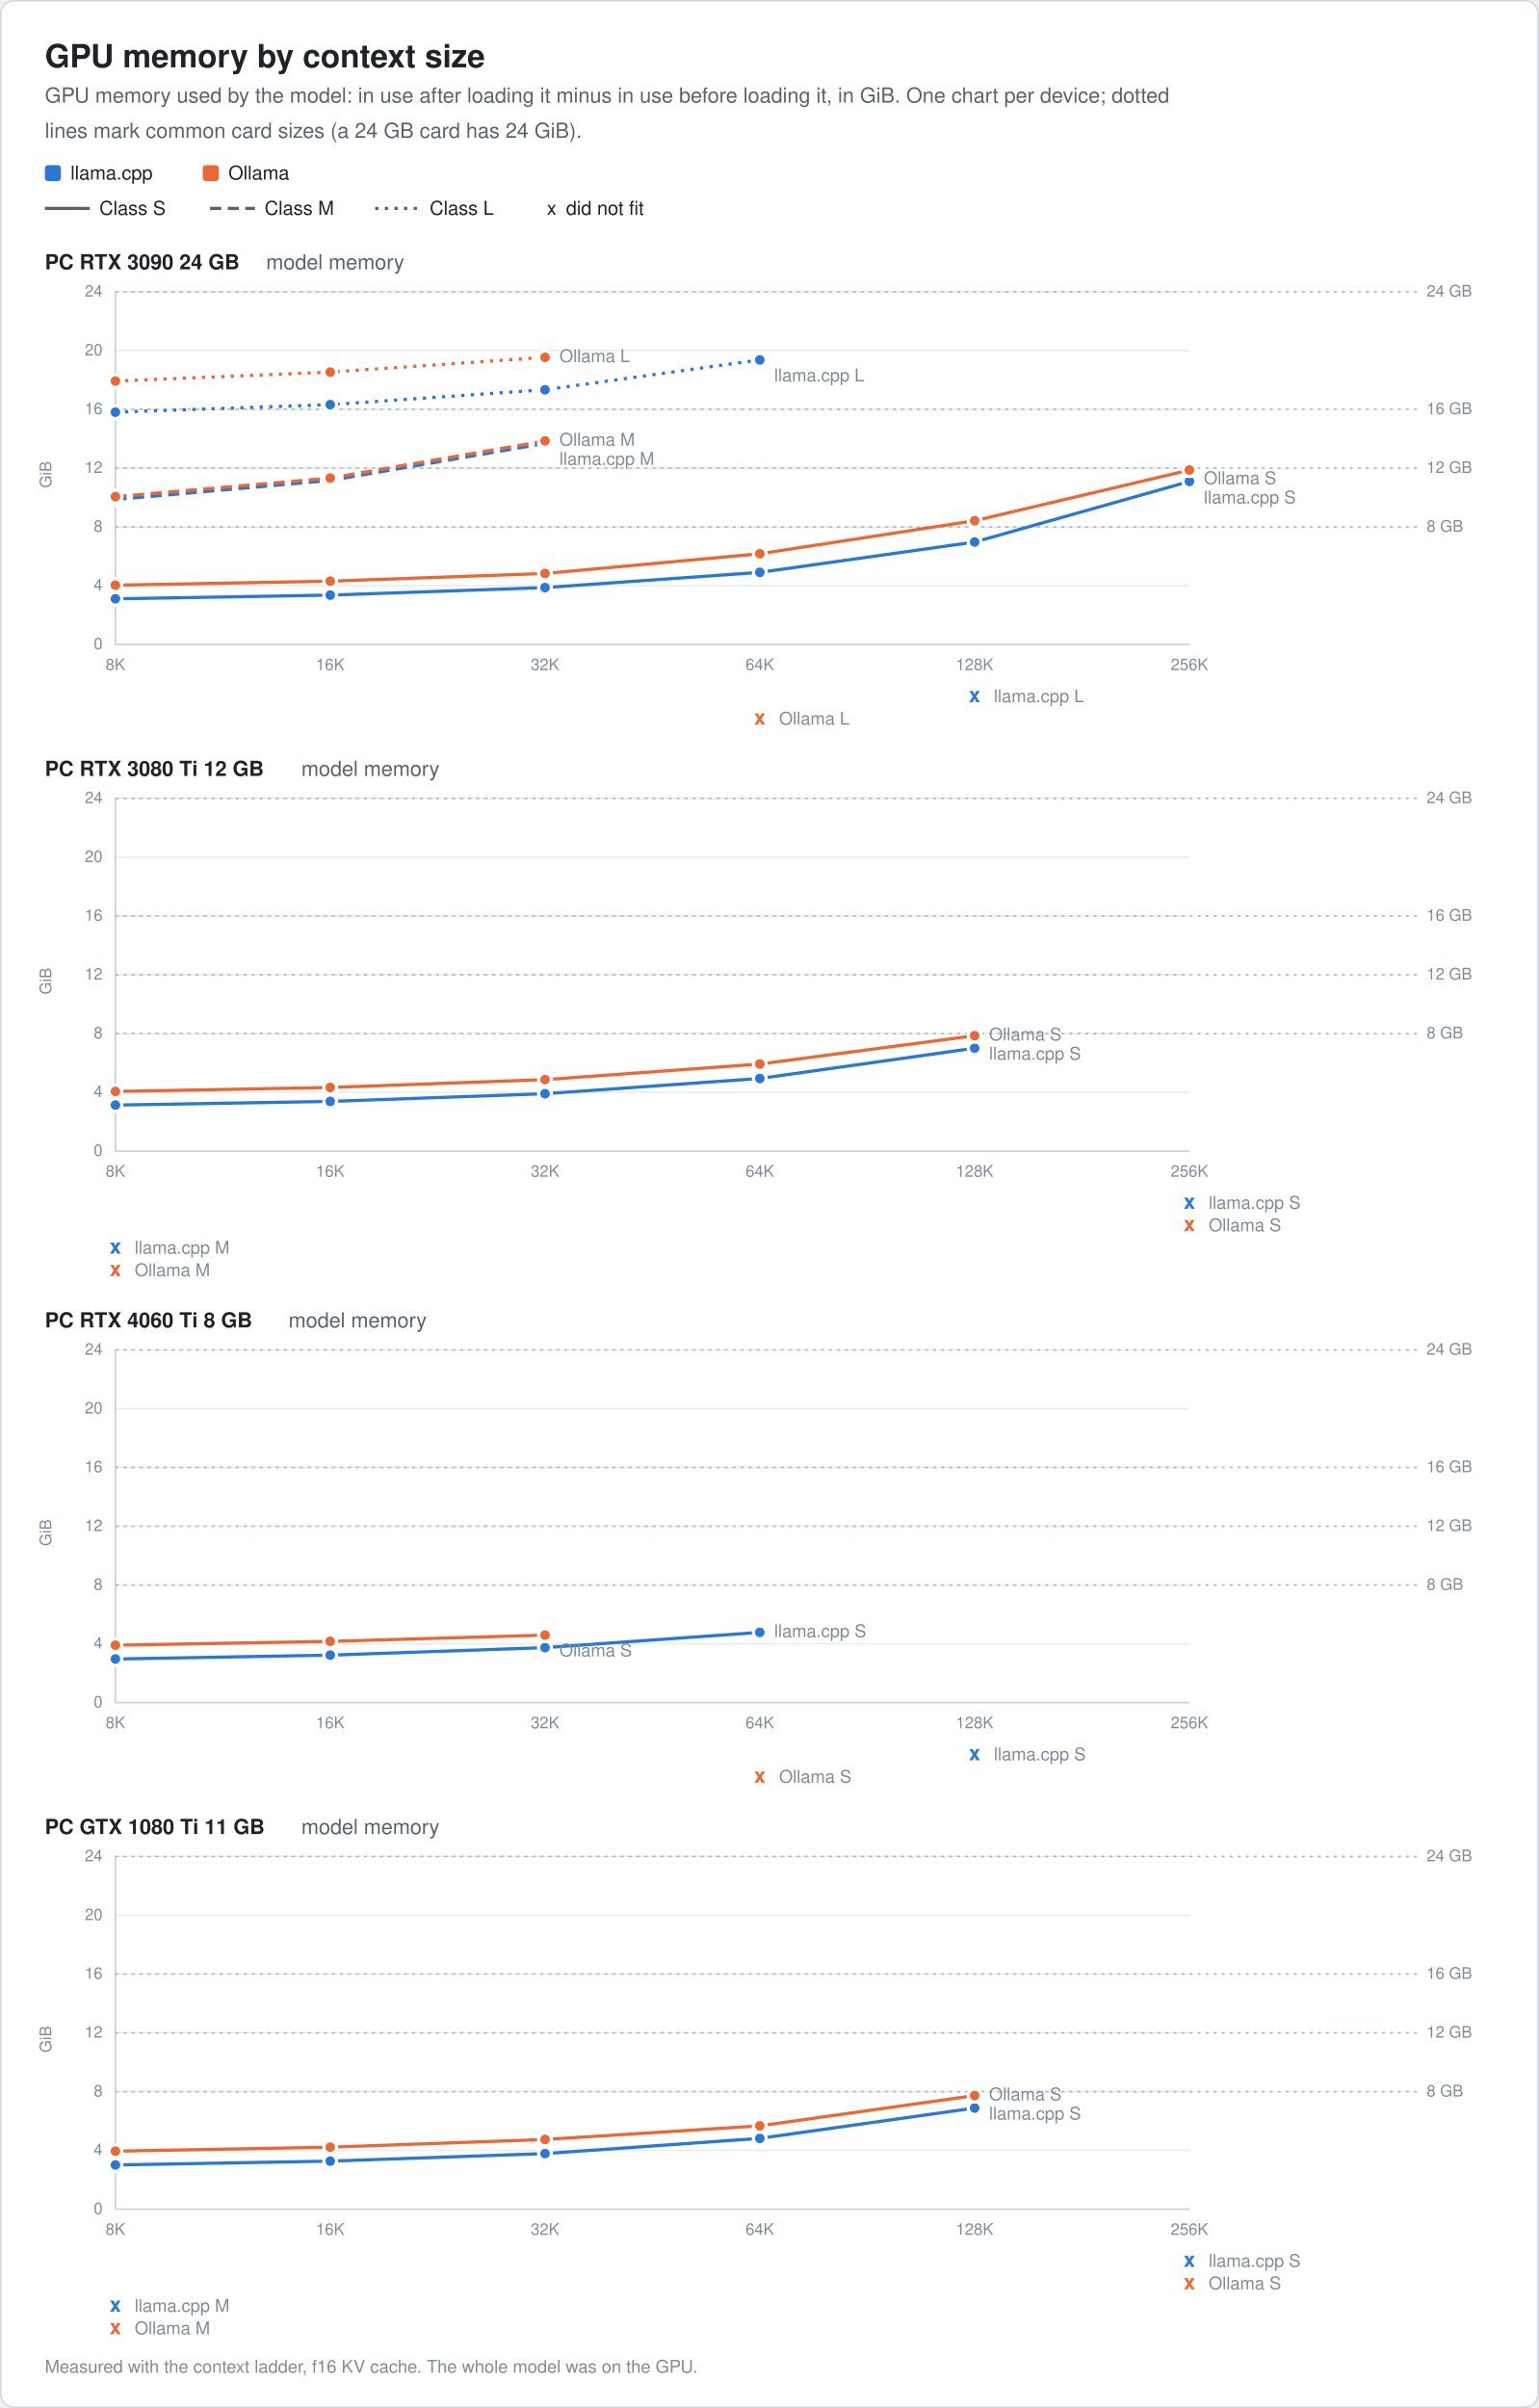
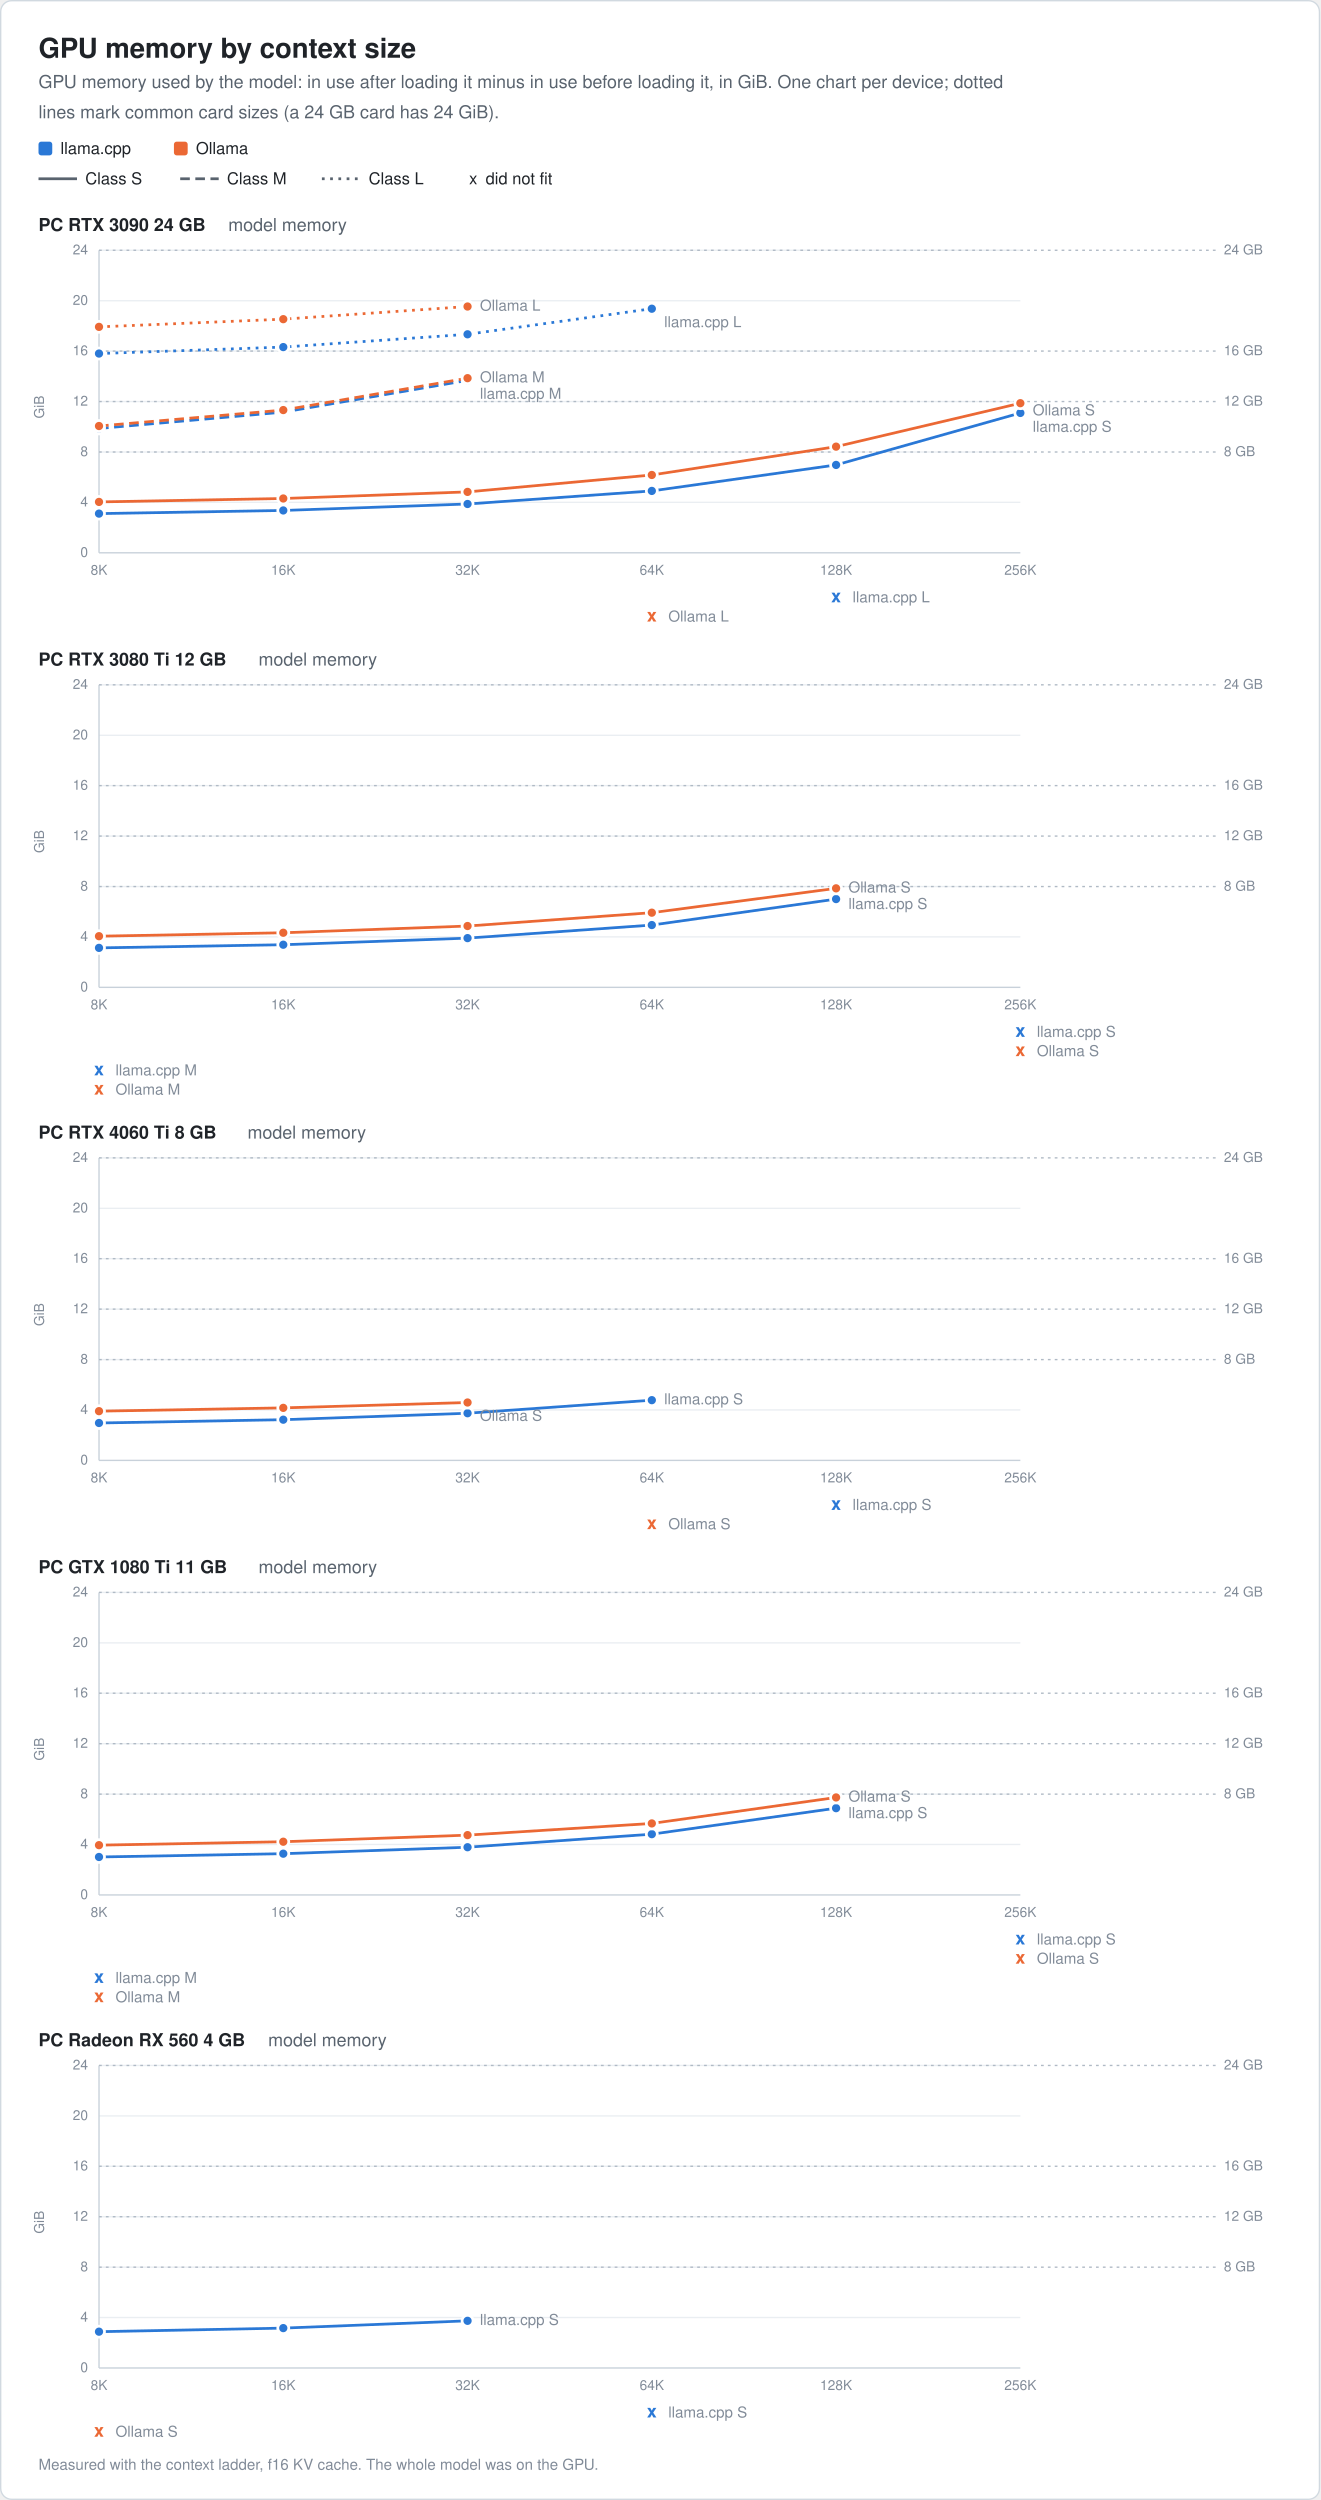
- <svg xmlns="http://www.w3.org/2000/svg" width="960" height="1502" viewBox="0 0 960 1502" role="img" aria-label="GPU memory by context size per device">
+ <svg xmlns="http://www.w3.org/2000/svg" width="960" height="1818" viewBox="0 0 960 1818" role="img" aria-label="GPU memory by context size per device">
  <style>
    text { font-family: system-ui, -apple-system, "Segoe UI", Helvetica, Arial, sans-serif; fill: #59636e; }
    .title { font-size: 20px; font-weight: 600; fill: #1f2328; }
    .section { font-size: 15px; font-weight: 600; fill: #1f2328; }
    .panel { font-size: 13px; font-weight: 600; fill: #1f2328; }
    .device { font-size: 13px; fill: #1f2328; }
    .sub { font-size: 13px; }
    .legend { font-size: 12px; fill: #1f2328; }
    .value { font-size: 11px; font-variant-numeric: tabular-nums; }
    .tick { font-size: 10px; fill: #818b98; font-variant-numeric: tabular-nums; }
    .muted, .note, .foot { fill: #818b98; }
    .note { font-size: 11px; }
    .foot { font-size: 11px; }
    .cell { font-size: 12px; font-weight: 600; font-variant-numeric: tabular-nums; }
    .limitlabel { font-size: 10px; fill: #818b98; }
    .grid { stroke: #eaeef2; stroke-width: 1; }
    .row { stroke: #eaeef2; stroke-width: 1; }
    .base { stroke: #c8d1da; stroke-width: 1; }
    .limit { stroke: #b0bac5; stroke-width: 1; stroke-dasharray: 2 3; }
    .gapbox { fill: none; stroke: #818b98; stroke-width: 1; stroke-dasharray: 3 2; }
    </style>
-   <rect x="0.5" y="0.5" width="959" height="1501" rx="8" fill="#ffffff" stroke="#d1d9e0" />
+   <rect x="0.5" y="0.5" width="959" height="1817" rx="8" fill="#ffffff" stroke="#d1d9e0" />
  <text x="28" y="42" class="title">GPU memory by context size</text>
  <text x="28" y="64" class="sub">GPU memory used by the model: in use after loading it minus in use before loading it, in GiB. One chart per device; dotted</text>
  <text x="28" y="86" class="sub">lines mark common card sizes (a 24 GB card has 24 GiB).</text>
  <rect x="28" y="103" width="10" height="10" rx="2" fill="#2a78d6" />
  <text x="44" y="112" class="legend">llama.cpp</text>
  <rect x="126.48" y="103" width="10" height="10" rx="2" fill="#eb6834" />
  <text x="142.48" y="112" class="legend">Ollama</text>
  <line x1="28" y1="130" x2="56" y2="130" stroke="#59636e" stroke-width="2" />
  <text x="62" y="134" class="legend">Class S</text>
  <line x1="131.04" y1="130" x2="159.04" y2="130" stroke="#59636e" stroke-width="2" stroke-dasharray="7 4" />
  <text x="165.04" y="134" class="legend">Class M</text>
  <line x1="234.08" y1="130" x2="262.08" y2="130" stroke="#59636e" stroke-width="2" stroke-dasharray="2 4" />
  <text x="268.08" y="134" class="legend">Class L</text>
  <text x="341.12" y="134" class="legend" style="fill:#1f2328">x</text>
  <text x="353.12" y="134" class="legend">did not fit</text>
  <text x="28" y="168" class="panel panel-title">PC RTX 3090 24 GB</text>
  <text x="166" y="168" class="sub">model memory</text>
  <text x="64" y="405.0" class="tick" text-anchor="end">0</text>
  <line x1="72" y1="365.3" x2="742" y2="365.3" class="grid" />
  <text x="64" y="368.3" class="tick" text-anchor="end">4</text>
  <line x1="72" y1="328.7" x2="742" y2="328.7" class="grid" />
  <text x="64" y="331.7" class="tick" text-anchor="end">8</text>
  <line x1="72" y1="292.0" x2="742" y2="292.0" class="grid" />
  <text x="64" y="295.0" class="tick" text-anchor="end">12</text>
  <line x1="72" y1="255.3" x2="742" y2="255.3" class="grid" />
  <text x="64" y="258.3" class="tick" text-anchor="end">16</text>
  <line x1="72" y1="218.7" x2="742" y2="218.7" class="grid" />
  <text x="64" y="221.7" class="tick" text-anchor="end">20</text>
  <line x1="72" y1="182.0" x2="742" y2="182.0" class="grid" />
  <text x="64" y="185.0" class="tick" text-anchor="end">24</text>
  <line x1="72" y1="182" x2="72" y2="402" class="base" />
  <line x1="72" y1="402" x2="742" y2="402" class="base" />
  <text x="28" y="292.0" class="tick" text-anchor="middle" transform="rotate(-90 32 292.0)">GiB</text>
  <text x="72.0" y="418" class="tick" text-anchor="middle">8K</text>
  <text x="206.0" y="418" class="tick" text-anchor="middle">16K</text>
  <text x="340.0" y="418" class="tick" text-anchor="middle">32K</text>
  <text x="474.0" y="418" class="tick" text-anchor="middle">64K</text>
  <text x="608.0" y="418" class="tick" text-anchor="middle">128K</text>
  <text x="742.0" y="418" class="tick" text-anchor="middle">256K</text>
  <line x1="72" y1="328.7" x2="884" y2="328.7" class="limit" />
  <text x="890" y="331.7" class="limitlabel">8 GB</text>
  <line x1="72" y1="292.0" x2="884" y2="292.0" class="limit" />
  <text x="890" y="295.0" class="limitlabel">12 GB</text>
  <line x1="72" y1="255.3" x2="884" y2="255.3" class="limit" />
  <text x="890" y="258.3" class="limitlabel">16 GB</text>
  <line x1="72" y1="182.0" x2="884" y2="182.0" class="limit" />
  <text x="890" y="185.0" class="limitlabel">24 GB</text>
  <polyline points="72.0,373.5 206.0,371.2 340.0,366.5 474.0,357.0 608.0,338.1 742.0,300.3" fill="none" stroke="#2a78d6" stroke-width="2" />
  <circle cx="72.0" cy="373.5" r="4" fill="#2a78d6" stroke="#ffffff" stroke-width="2" />
  <circle cx="206.0" cy="371.2" r="4" fill="#2a78d6" stroke="#ffffff" stroke-width="2" />
  <circle cx="340.0" cy="366.5" r="4" fill="#2a78d6" stroke="#ffffff" stroke-width="2" />
  <circle cx="474.0" cy="357.0" r="4" fill="#2a78d6" stroke="#ffffff" stroke-width="2" />
  <circle cx="608.0" cy="338.1" r="4" fill="#2a78d6" stroke="#ffffff" stroke-width="2" />
  <circle cx="742.0" cy="300.3" r="4" fill="#2a78d6" stroke="#ffffff" stroke-width="2" />
  <polyline points="72.0,365.0 206.0,362.5 340.0,357.7 474.0,345.4 608.0,324.8 742.0,293.2" fill="none" stroke="#eb6834" stroke-width="2" />
  <circle cx="72.0" cy="365.0" r="4" fill="#eb6834" stroke="#ffffff" stroke-width="2" />
  <circle cx="206.0" cy="362.5" r="4" fill="#eb6834" stroke="#ffffff" stroke-width="2" />
  <circle cx="340.0" cy="357.7" r="4" fill="#eb6834" stroke="#ffffff" stroke-width="2" />
  <circle cx="474.0" cy="345.4" r="4" fill="#eb6834" stroke="#ffffff" stroke-width="2" />
  <circle cx="608.0" cy="324.8" r="4" fill="#eb6834" stroke="#ffffff" stroke-width="2" />
  <circle cx="742.0" cy="293.2" r="4" fill="#eb6834" stroke="#ffffff" stroke-width="2" />
  <polyline points="72.0,311.6 206.0,299.7 340.0,276.6" fill="none" stroke="#2a78d6" stroke-width="2" stroke-dasharray="7 4" />
  <circle cx="72.0" cy="311.6" r="4" fill="#2a78d6" stroke="#ffffff" stroke-width="2" />
  <circle cx="206.0" cy="299.7" r="4" fill="#2a78d6" stroke="#ffffff" stroke-width="2" />
  <circle cx="340.0" cy="276.6" r="4" fill="#2a78d6" stroke="#ffffff" stroke-width="2" />
  <polyline points="72.0,309.8 206.0,298.2 340.0,275.0" fill="none" stroke="#eb6834" stroke-width="2" stroke-dasharray="7 4" />
  <circle cx="72.0" cy="309.8" r="4" fill="#eb6834" stroke="#ffffff" stroke-width="2" />
  <circle cx="206.0" cy="298.2" r="4" fill="#eb6834" stroke="#ffffff" stroke-width="2" />
  <circle cx="340.0" cy="275.0" r="4" fill="#eb6834" stroke="#ffffff" stroke-width="2" />
  <polyline points="72.0,257.1 206.0,252.4 340.0,243.1 474.0,224.5" fill="none" stroke="#2a78d6" stroke-width="2" stroke-dasharray="2 4" />
  <circle cx="72.0" cy="257.1" r="4" fill="#2a78d6" stroke="#ffffff" stroke-width="2" />
  <circle cx="206.0" cy="252.4" r="4" fill="#2a78d6" stroke="#ffffff" stroke-width="2" />
  <circle cx="340.0" cy="243.1" r="4" fill="#2a78d6" stroke="#ffffff" stroke-width="2" />
  <circle cx="474.0" cy="224.5" r="4" fill="#2a78d6" stroke="#ffffff" stroke-width="2" />
  <polyline points="72.0,237.7 206.0,232.1 340.0,222.9" fill="none" stroke="#eb6834" stroke-width="2" stroke-dasharray="2 4" />
  <circle cx="72.0" cy="237.7" r="4" fill="#eb6834" stroke="#ffffff" stroke-width="2" />
  <circle cx="206.0" cy="232.1" r="4" fill="#eb6834" stroke="#ffffff" stroke-width="2" />
  <circle cx="340.0" cy="222.9" r="4" fill="#eb6834" stroke="#ffffff" stroke-width="2" />
  <text x="349.0" y="225.9" class="note">Ollama L</text>
  <text x="483.0" y="237.9" class="note">llama.cpp L</text>
  <text x="349.0" y="278.0" class="note">Ollama M</text>
  <text x="349.0" y="290.0" class="note">llama.cpp M</text>
  <text x="751.0" y="302.0" class="note">Ollama S</text>
  <text x="751.0" y="314.0" class="note">llama.cpp S</text>
  <text x="608.0" y="438" class="nofit" text-anchor="middle" style="fill:#2a78d6;font-size:13px;font-weight:700">x</text>
  <text x="620.0" y="438" class="note">llama.cpp L</text>
  <text x="474.0" y="452" class="nofit" text-anchor="middle" style="fill:#eb6834;font-size:13px;font-weight:700">x</text>
  <text x="486.0" y="452" class="note">Ollama L</text>
  <text x="28" y="484" class="panel panel-title">PC RTX 3080 Ti 12 GB</text>
  <text x="188" y="484" class="sub">model memory</text>
  <text x="64" y="721.0" class="tick" text-anchor="end">0</text>
  <line x1="72" y1="681.3" x2="742" y2="681.3" class="grid" />
  <text x="64" y="684.3" class="tick" text-anchor="end">4</text>
  <line x1="72" y1="644.7" x2="742" y2="644.7" class="grid" />
  <text x="64" y="647.7" class="tick" text-anchor="end">8</text>
  <line x1="72" y1="608.0" x2="742" y2="608.0" class="grid" />
  <text x="64" y="611.0" class="tick" text-anchor="end">12</text>
  <line x1="72" y1="571.3" x2="742" y2="571.3" class="grid" />
  <text x="64" y="574.3" class="tick" text-anchor="end">16</text>
  <line x1="72" y1="534.7" x2="742" y2="534.7" class="grid" />
  <text x="64" y="537.7" class="tick" text-anchor="end">20</text>
  <line x1="72" y1="498.0" x2="742" y2="498.0" class="grid" />
  <text x="64" y="501.0" class="tick" text-anchor="end">24</text>
  <line x1="72" y1="498" x2="72" y2="718" class="base" />
  <line x1="72" y1="718" x2="742" y2="718" class="base" />
  <text x="28" y="608.0" class="tick" text-anchor="middle" transform="rotate(-90 32 608.0)">GiB</text>
  <text x="72.0" y="734" class="tick" text-anchor="middle">8K</text>
  <text x="206.0" y="734" class="tick" text-anchor="middle">16K</text>
  <text x="340.0" y="734" class="tick" text-anchor="middle">32K</text>
  <text x="474.0" y="734" class="tick" text-anchor="middle">64K</text>
  <text x="608.0" y="734" class="tick" text-anchor="middle">128K</text>
  <text x="742.0" y="734" class="tick" text-anchor="middle">256K</text>
  <line x1="72" y1="644.7" x2="884" y2="644.7" class="limit" />
  <text x="890" y="647.7" class="limitlabel">8 GB</text>
  <line x1="72" y1="608.0" x2="884" y2="608.0" class="limit" />
  <text x="890" y="611.0" class="limitlabel">12 GB</text>
  <line x1="72" y1="571.3" x2="884" y2="571.3" class="limit" />
  <text x="890" y="574.3" class="limitlabel">16 GB</text>
  <line x1="72" y1="498.0" x2="884" y2="498.0" class="limit" />
  <text x="890" y="501.0" class="limitlabel">24 GB</text>
  <polyline points="72.0,689.3 206.0,687.0 340.0,682.2 474.0,672.7 608.0,653.8" fill="none" stroke="#2a78d6" stroke-width="2" />
  <circle cx="72.0" cy="689.3" r="4" fill="#2a78d6" stroke="#ffffff" stroke-width="2" />
  <circle cx="206.0" cy="687.0" r="4" fill="#2a78d6" stroke="#ffffff" stroke-width="2" />
  <circle cx="340.0" cy="682.2" r="4" fill="#2a78d6" stroke="#ffffff" stroke-width="2" />
  <circle cx="474.0" cy="672.7" r="4" fill="#2a78d6" stroke="#ffffff" stroke-width="2" />
  <circle cx="608.0" cy="653.8" r="4" fill="#2a78d6" stroke="#ffffff" stroke-width="2" />
  <polyline points="72.0,680.8 206.0,678.3 340.0,673.4 474.0,663.7 608.0,646.0" fill="none" stroke="#eb6834" stroke-width="2" />
  <circle cx="72.0" cy="680.8" r="4" fill="#eb6834" stroke="#ffffff" stroke-width="2" />
  <circle cx="206.0" cy="678.3" r="4" fill="#eb6834" stroke="#ffffff" stroke-width="2" />
  <circle cx="340.0" cy="673.4" r="4" fill="#eb6834" stroke="#ffffff" stroke-width="2" />
  <circle cx="474.0" cy="663.7" r="4" fill="#eb6834" stroke="#ffffff" stroke-width="2" />
  <circle cx="608.0" cy="646.0" r="4" fill="#eb6834" stroke="#ffffff" stroke-width="2" />
  <text x="617.0" y="649.0" class="note">Ollama S</text>
  <text x="617.0" y="661.0" class="note">llama.cpp S</text>
  <text x="742.0" y="754" class="nofit" text-anchor="middle" style="fill:#2a78d6;font-size:13px;font-weight:700">x</text>
  <text x="754.0" y="754" class="note">llama.cpp S</text>
  <text x="742.0" y="768" class="nofit" text-anchor="middle" style="fill:#eb6834;font-size:13px;font-weight:700">x</text>
  <text x="754.0" y="768" class="note">Ollama S</text>
  <text x="72.0" y="782" class="nofit" text-anchor="middle" style="fill:#2a78d6;font-size:13px;font-weight:700">x</text>
  <text x="84.0" y="782" class="note">llama.cpp M</text>
  <text x="72.0" y="796" class="nofit" text-anchor="middle" style="fill:#eb6834;font-size:13px;font-weight:700">x</text>
  <text x="84.0" y="796" class="note">Ollama M</text>
  <text x="28" y="828" class="panel panel-title">PC RTX 4060 Ti 8 GB</text>
  <text x="180" y="828" class="sub">model memory</text>
  <text x="64" y="1065.0" class="tick" text-anchor="end">0</text>
  <line x1="72" y1="1025.3" x2="742" y2="1025.3" class="grid" />
  <text x="64" y="1028.3" class="tick" text-anchor="end">4</text>
  <line x1="72" y1="988.7" x2="742" y2="988.7" class="grid" />
  <text x="64" y="991.7" class="tick" text-anchor="end">8</text>
  <line x1="72" y1="952.0" x2="742" y2="952.0" class="grid" />
  <text x="64" y="955.0" class="tick" text-anchor="end">12</text>
  <line x1="72" y1="915.3" x2="742" y2="915.3" class="grid" />
  <text x="64" y="918.3" class="tick" text-anchor="end">16</text>
  <line x1="72" y1="878.7" x2="742" y2="878.7" class="grid" />
  <text x="64" y="881.7" class="tick" text-anchor="end">20</text>
  <line x1="72" y1="842.0" x2="742" y2="842.0" class="grid" />
  <text x="64" y="845.0" class="tick" text-anchor="end">24</text>
  <line x1="72" y1="842" x2="72" y2="1062" class="base" />
  <line x1="72" y1="1062" x2="742" y2="1062" class="base" />
  <text x="28" y="952.0" class="tick" text-anchor="middle" transform="rotate(-90 32 952.0)">GiB</text>
  <text x="72.0" y="1078" class="tick" text-anchor="middle">8K</text>
  <text x="206.0" y="1078" class="tick" text-anchor="middle">16K</text>
  <text x="340.0" y="1078" class="tick" text-anchor="middle">32K</text>
  <text x="474.0" y="1078" class="tick" text-anchor="middle">64K</text>
  <text x="608.0" y="1078" class="tick" text-anchor="middle">128K</text>
  <text x="742.0" y="1078" class="tick" text-anchor="middle">256K</text>
  <line x1="72" y1="988.7" x2="884" y2="988.7" class="limit" />
  <text x="890" y="991.7" class="limitlabel">8 GB</text>
  <line x1="72" y1="952.0" x2="884" y2="952.0" class="limit" />
  <text x="890" y="955.0" class="limitlabel">12 GB</text>
  <line x1="72" y1="915.3" x2="884" y2="915.3" class="limit" />
  <text x="890" y="918.3" class="limitlabel">16 GB</text>
  <line x1="72" y1="842.0" x2="884" y2="842.0" class="limit" />
  <text x="890" y="845.0" class="limitlabel">24 GB</text>
  <polyline points="72.0,1034.8 206.0,1032.4 340.0,1027.7 474.0,1018.2" fill="none" stroke="#2a78d6" stroke-width="2" />
  <circle cx="72.0" cy="1034.8" r="4" fill="#2a78d6" stroke="#ffffff" stroke-width="2" />
  <circle cx="206.0" cy="1032.4" r="4" fill="#2a78d6" stroke="#ffffff" stroke-width="2" />
  <circle cx="340.0" cy="1027.7" r="4" fill="#2a78d6" stroke="#ffffff" stroke-width="2" />
  <circle cx="474.0" cy="1018.2" r="4" fill="#2a78d6" stroke="#ffffff" stroke-width="2" />
  <polyline points="72.0,1026.2 206.0,1023.8 340.0,1019.9" fill="none" stroke="#eb6834" stroke-width="2" />
  <circle cx="72.0" cy="1026.2" r="4" fill="#eb6834" stroke="#ffffff" stroke-width="2" />
  <circle cx="206.0" cy="1023.8" r="4" fill="#eb6834" stroke="#ffffff" stroke-width="2" />
  <circle cx="340.0" cy="1019.9" r="4" fill="#eb6834" stroke="#ffffff" stroke-width="2" />
  <text x="483.0" y="1021.2" class="note">llama.cpp S</text>
  <text x="349.0" y="1033.2" class="note">Ollama S</text>
  <text x="608.0" y="1098" class="nofit" text-anchor="middle" style="fill:#2a78d6;font-size:13px;font-weight:700">x</text>
  <text x="620.0" y="1098" class="note">llama.cpp S</text>
  <text x="474.0" y="1112" class="nofit" text-anchor="middle" style="fill:#eb6834;font-size:13px;font-weight:700">x</text>
  <text x="486.0" y="1112" class="note">Ollama S</text>
  <text x="28" y="1144" class="panel panel-title">PC GTX 1080 Ti 11 GB</text>
  <text x="188" y="1144" class="sub">model memory</text>
  <text x="64" y="1381.0" class="tick" text-anchor="end">0</text>
  <line x1="72" y1="1341.3" x2="742" y2="1341.3" class="grid" />
  <text x="64" y="1344.3" class="tick" text-anchor="end">4</text>
  <line x1="72" y1="1304.7" x2="742" y2="1304.7" class="grid" />
  <text x="64" y="1307.7" class="tick" text-anchor="end">8</text>
  <line x1="72" y1="1268.0" x2="742" y2="1268.0" class="grid" />
  <text x="64" y="1271.0" class="tick" text-anchor="end">12</text>
  <line x1="72" y1="1231.3" x2="742" y2="1231.3" class="grid" />
  <text x="64" y="1234.3" class="tick" text-anchor="end">16</text>
  <line x1="72" y1="1194.7" x2="742" y2="1194.7" class="grid" />
  <text x="64" y="1197.7" class="tick" text-anchor="end">20</text>
  <line x1="72" y1="1158.0" x2="742" y2="1158.0" class="grid" />
  <text x="64" y="1161.0" class="tick" text-anchor="end">24</text>
  <line x1="72" y1="1158" x2="72" y2="1378" class="base" />
  <line x1="72" y1="1378" x2="742" y2="1378" class="base" />
  <text x="28" y="1268.0" class="tick" text-anchor="middle" transform="rotate(-90 32 1268.0)">GiB</text>
  <text x="72.0" y="1394" class="tick" text-anchor="middle">8K</text>
  <text x="206.0" y="1394" class="tick" text-anchor="middle">16K</text>
  <text x="340.0" y="1394" class="tick" text-anchor="middle">32K</text>
  <text x="474.0" y="1394" class="tick" text-anchor="middle">64K</text>
  <text x="608.0" y="1394" class="tick" text-anchor="middle">128K</text>
  <text x="742.0" y="1394" class="tick" text-anchor="middle">256K</text>
  <line x1="72" y1="1304.7" x2="884" y2="1304.7" class="limit" />
  <text x="890" y="1307.7" class="limitlabel">8 GB</text>
  <line x1="72" y1="1268.0" x2="884" y2="1268.0" class="limit" />
  <text x="890" y="1271.0" class="limitlabel">12 GB</text>
  <line x1="72" y1="1231.3" x2="884" y2="1231.3" class="limit" />
  <text x="890" y="1234.3" class="limitlabel">16 GB</text>
  <line x1="72" y1="1158.0" x2="884" y2="1158.0" class="limit" />
  <text x="890" y="1161.0" class="limitlabel">24 GB</text>
  <polyline points="72.0,1350.4 206.0,1348.0 340.0,1343.3 474.0,1333.8 608.0,1314.9" fill="none" stroke="#2a78d6" stroke-width="2" />
  <circle cx="72.0" cy="1350.4" r="4" fill="#2a78d6" stroke="#ffffff" stroke-width="2" />
  <circle cx="206.0" cy="1348.0" r="4" fill="#2a78d6" stroke="#ffffff" stroke-width="2" />
  <circle cx="340.0" cy="1343.3" r="4" fill="#2a78d6" stroke="#ffffff" stroke-width="2" />
  <circle cx="474.0" cy="1333.8" r="4" fill="#2a78d6" stroke="#ffffff" stroke-width="2" />
  <circle cx="608.0" cy="1314.9" r="4" fill="#2a78d6" stroke="#ffffff" stroke-width="2" />
  <polyline points="72.0,1341.8 206.0,1339.3 340.0,1334.5 474.0,1326.0 608.0,1307.1" fill="none" stroke="#eb6834" stroke-width="2" />
  <circle cx="72.0" cy="1341.8" r="4" fill="#eb6834" stroke="#ffffff" stroke-width="2" />
  <circle cx="206.0" cy="1339.3" r="4" fill="#eb6834" stroke="#ffffff" stroke-width="2" />
  <circle cx="340.0" cy="1334.5" r="4" fill="#eb6834" stroke="#ffffff" stroke-width="2" />
  <circle cx="474.0" cy="1326.0" r="4" fill="#eb6834" stroke="#ffffff" stroke-width="2" />
  <circle cx="608.0" cy="1307.1" r="4" fill="#eb6834" stroke="#ffffff" stroke-width="2" />
  <text x="617.0" y="1310.1" class="note">Ollama S</text>
  <text x="617.0" y="1322.1" class="note">llama.cpp S</text>
  <text x="742.0" y="1414" class="nofit" text-anchor="middle" style="fill:#2a78d6;font-size:13px;font-weight:700">x</text>
  <text x="754.0" y="1414" class="note">llama.cpp S</text>
  <text x="742.0" y="1428" class="nofit" text-anchor="middle" style="fill:#eb6834;font-size:13px;font-weight:700">x</text>
  <text x="754.0" y="1428" class="note">Ollama S</text>
  <text x="72.0" y="1442" class="nofit" text-anchor="middle" style="fill:#2a78d6;font-size:13px;font-weight:700">x</text>
  <text x="84.0" y="1442" class="note">llama.cpp M</text>
  <text x="72.0" y="1456" class="nofit" text-anchor="middle" style="fill:#eb6834;font-size:13px;font-weight:700">x</text>
  <text x="84.0" y="1456" class="note">Ollama M</text>
-   <text x="28" y="1480" class="foot">Measured with the context ladder, f16 KV cache. The whole model was on the GPU.</text>
+   <text x="28" y="1488" class="panel panel-title">PC Radeon RX 560 4 GB</text>
+   <text x="195" y="1488" class="sub">model memory</text>
+   <text x="64" y="1725.0" class="tick" text-anchor="end">0</text>
+   <line x1="72" y1="1685.3" x2="742" y2="1685.3" class="grid" />
+   <text x="64" y="1688.3" class="tick" text-anchor="end">4</text>
+   <line x1="72" y1="1648.7" x2="742" y2="1648.7" class="grid" />
+   <text x="64" y="1651.7" class="tick" text-anchor="end">8</text>
+   <line x1="72" y1="1612.0" x2="742" y2="1612.0" class="grid" />
+   <text x="64" y="1615.0" class="tick" text-anchor="end">12</text>
+   <line x1="72" y1="1575.3" x2="742" y2="1575.3" class="grid" />
+   <text x="64" y="1578.3" class="tick" text-anchor="end">16</text>
+   <line x1="72" y1="1538.7" x2="742" y2="1538.7" class="grid" />
+   <text x="64" y="1541.7" class="tick" text-anchor="end">20</text>
+   <line x1="72" y1="1502.0" x2="742" y2="1502.0" class="grid" />
+   <text x="64" y="1505.0" class="tick" text-anchor="end">24</text>
+   <line x1="72" y1="1502" x2="72" y2="1722" class="base" />
+   <line x1="72" y1="1722" x2="742" y2="1722" class="base" />
+   <text x="28" y="1612.0" class="tick" text-anchor="middle" transform="rotate(-90 32 1612.0)">GiB</text>
+   <text x="72.0" y="1738" class="tick" text-anchor="middle">8K</text>
+   <text x="206.0" y="1738" class="tick" text-anchor="middle">16K</text>
+   <text x="340.0" y="1738" class="tick" text-anchor="middle">32K</text>
+   <text x="474.0" y="1738" class="tick" text-anchor="middle">64K</text>
+   <text x="608.0" y="1738" class="tick" text-anchor="middle">128K</text>
+   <text x="742.0" y="1738" class="tick" text-anchor="middle">256K</text>
+   <line x1="72" y1="1648.7" x2="884" y2="1648.7" class="limit" />
+   <text x="890" y="1651.7" class="limitlabel">8 GB</text>
+   <line x1="72" y1="1612.0" x2="884" y2="1612.0" class="limit" />
+   <text x="890" y="1615.0" class="limitlabel">12 GB</text>
+   <line x1="72" y1="1575.3" x2="884" y2="1575.3" class="limit" />
+   <text x="890" y="1578.3" class="limitlabel">16 GB</text>
+   <line x1="72" y1="1502.0" x2="884" y2="1502.0" class="limit" />
+   <text x="890" y="1505.0" class="limitlabel">24 GB</text>
+   <polyline points="72.0,1695.6 206.0,1693.0 340.0,1687.7" fill="none" stroke="#2a78d6" stroke-width="2" />
+   <circle cx="72.0" cy="1695.6" r="4" fill="#2a78d6" stroke="#ffffff" stroke-width="2" />
+   <circle cx="206.0" cy="1693.0" r="4" fill="#2a78d6" stroke="#ffffff" stroke-width="2" />
+   <circle cx="340.0" cy="1687.7" r="4" fill="#2a78d6" stroke="#ffffff" stroke-width="2" />
+   <text x="349.0" y="1690.7" class="note">llama.cpp S</text>
+   <text x="474.0" y="1758" class="nofit" text-anchor="middle" style="fill:#2a78d6;font-size:13px;font-weight:700">x</text>
+   <text x="486.0" y="1758" class="note">llama.cpp S</text>
+   <text x="72.0" y="1772" class="nofit" text-anchor="middle" style="fill:#eb6834;font-size:13px;font-weight:700">x</text>
+   <text x="84.0" y="1772" class="note">Ollama S</text>
+   <text x="28" y="1796" class="foot">Measured with the context ladder, f16 KV cache. The whole model was on the GPU.</text>
</svg>
